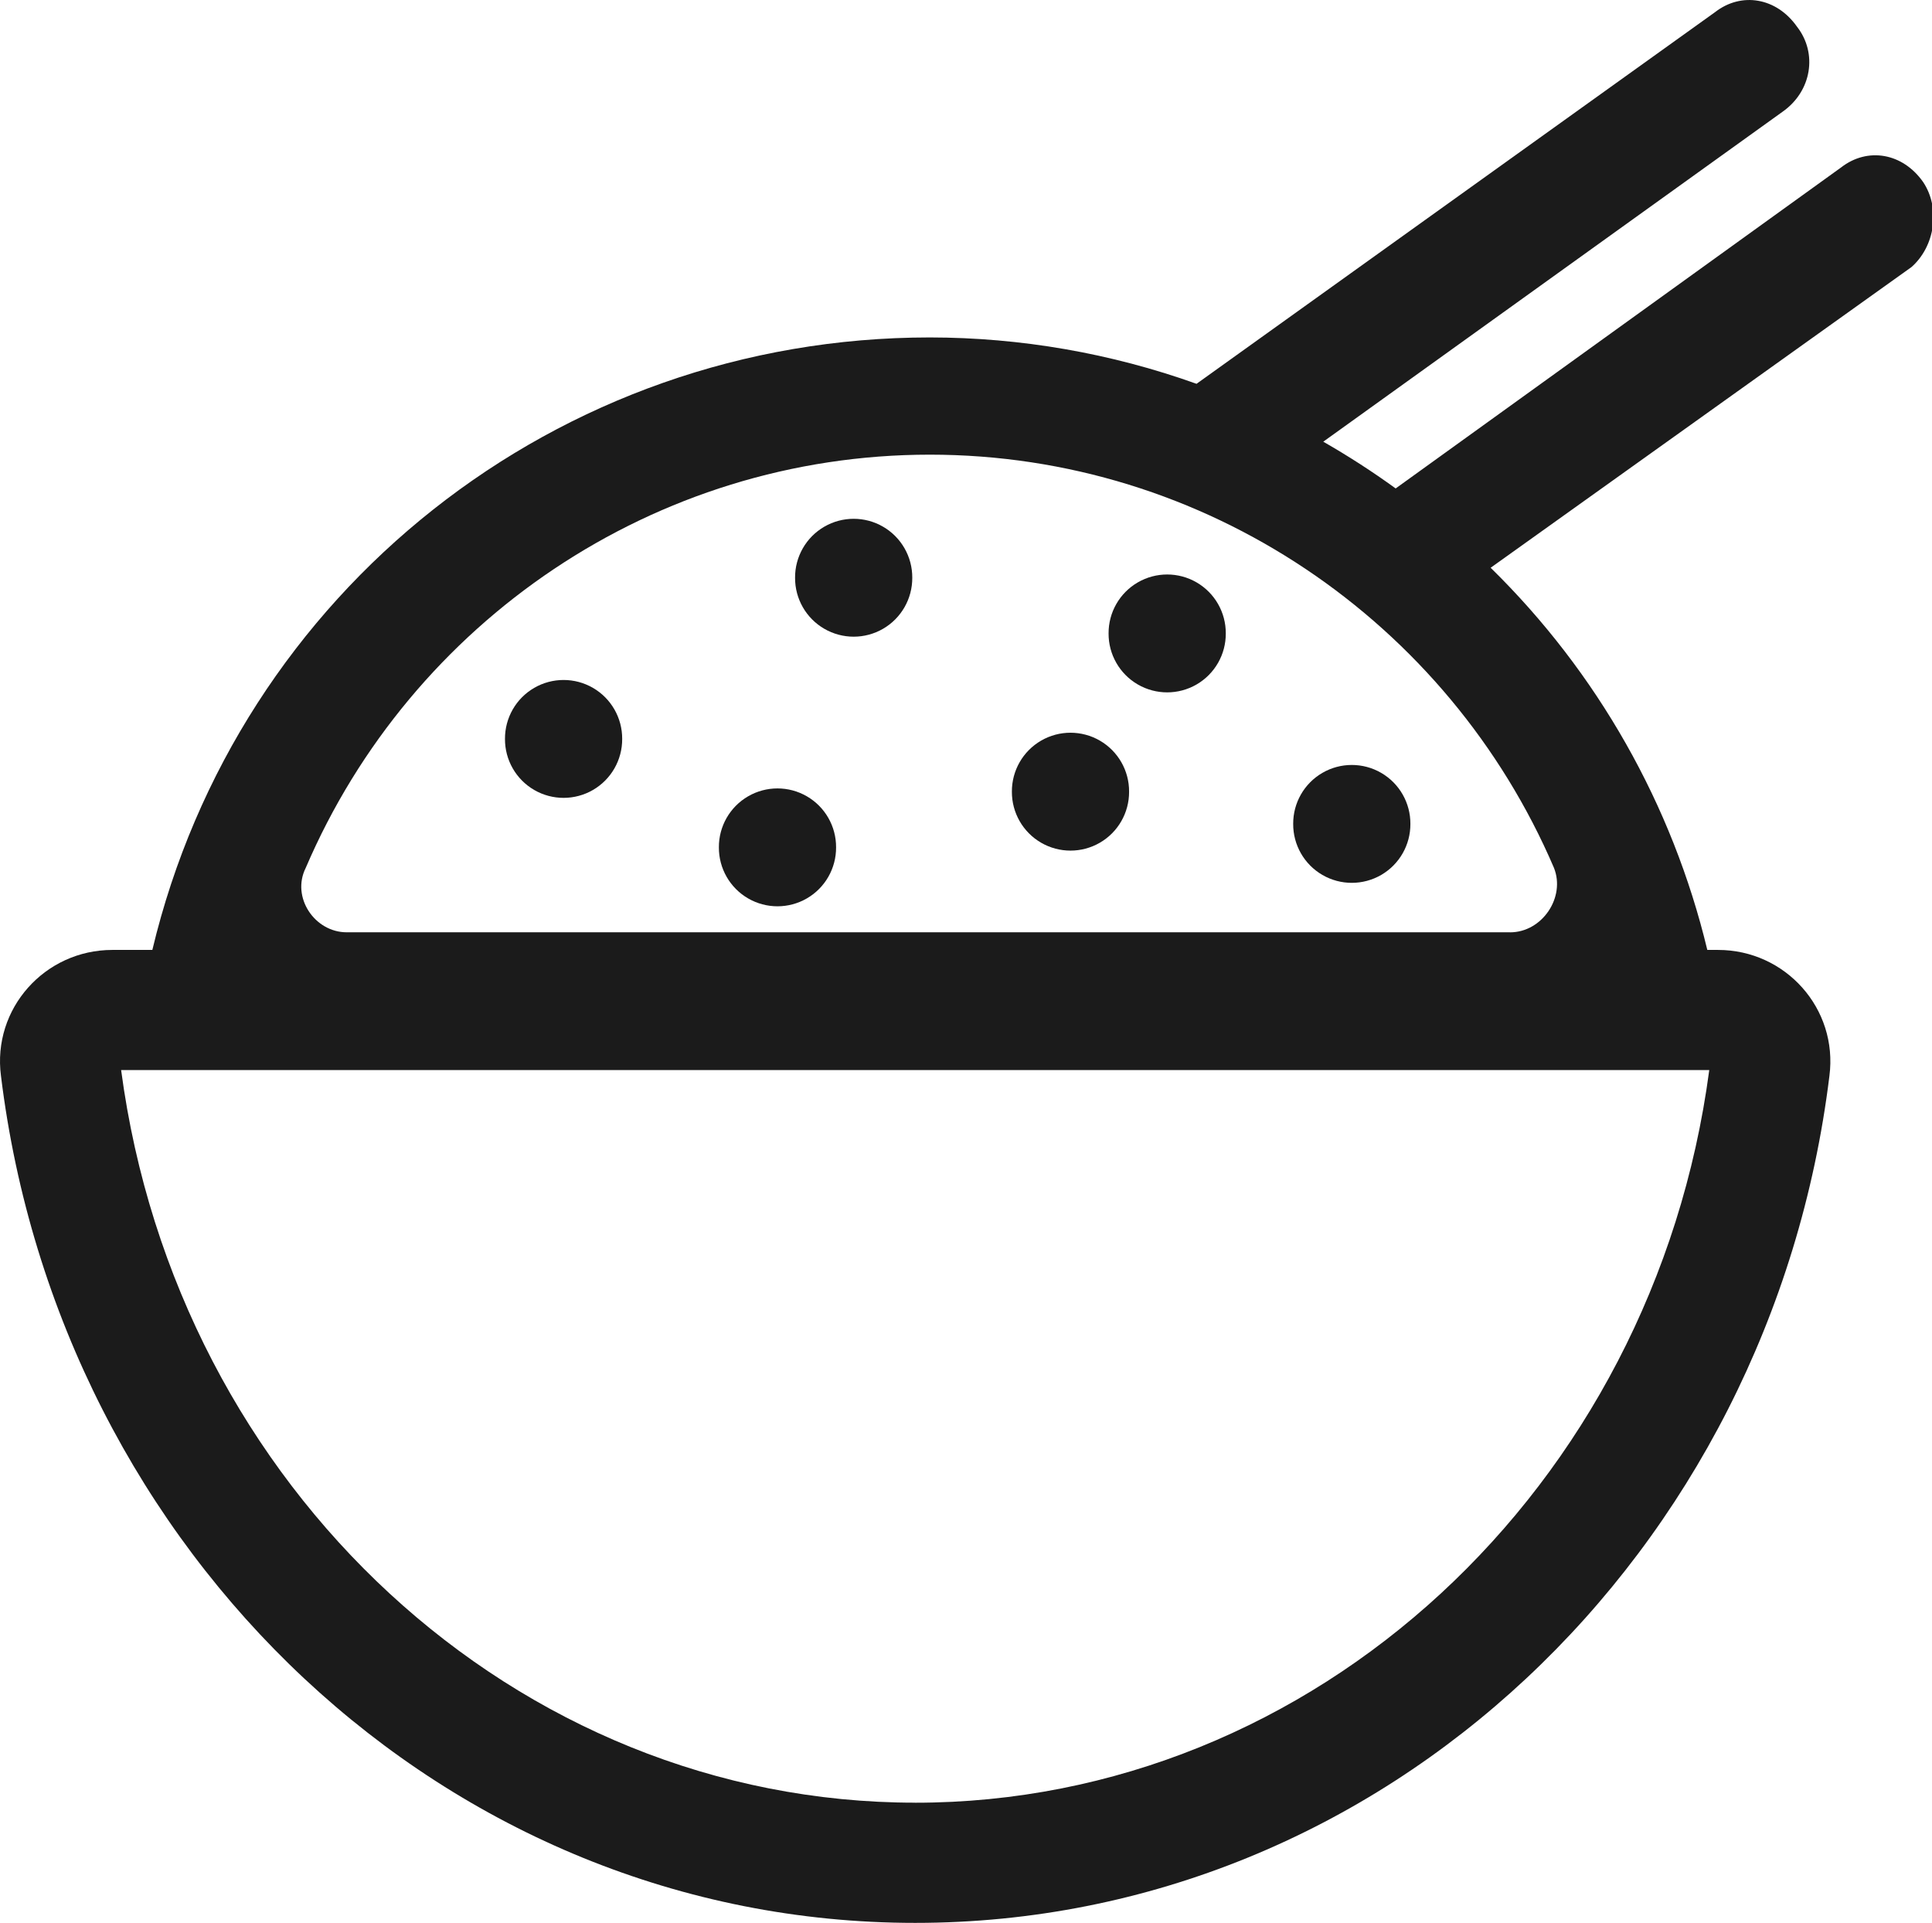
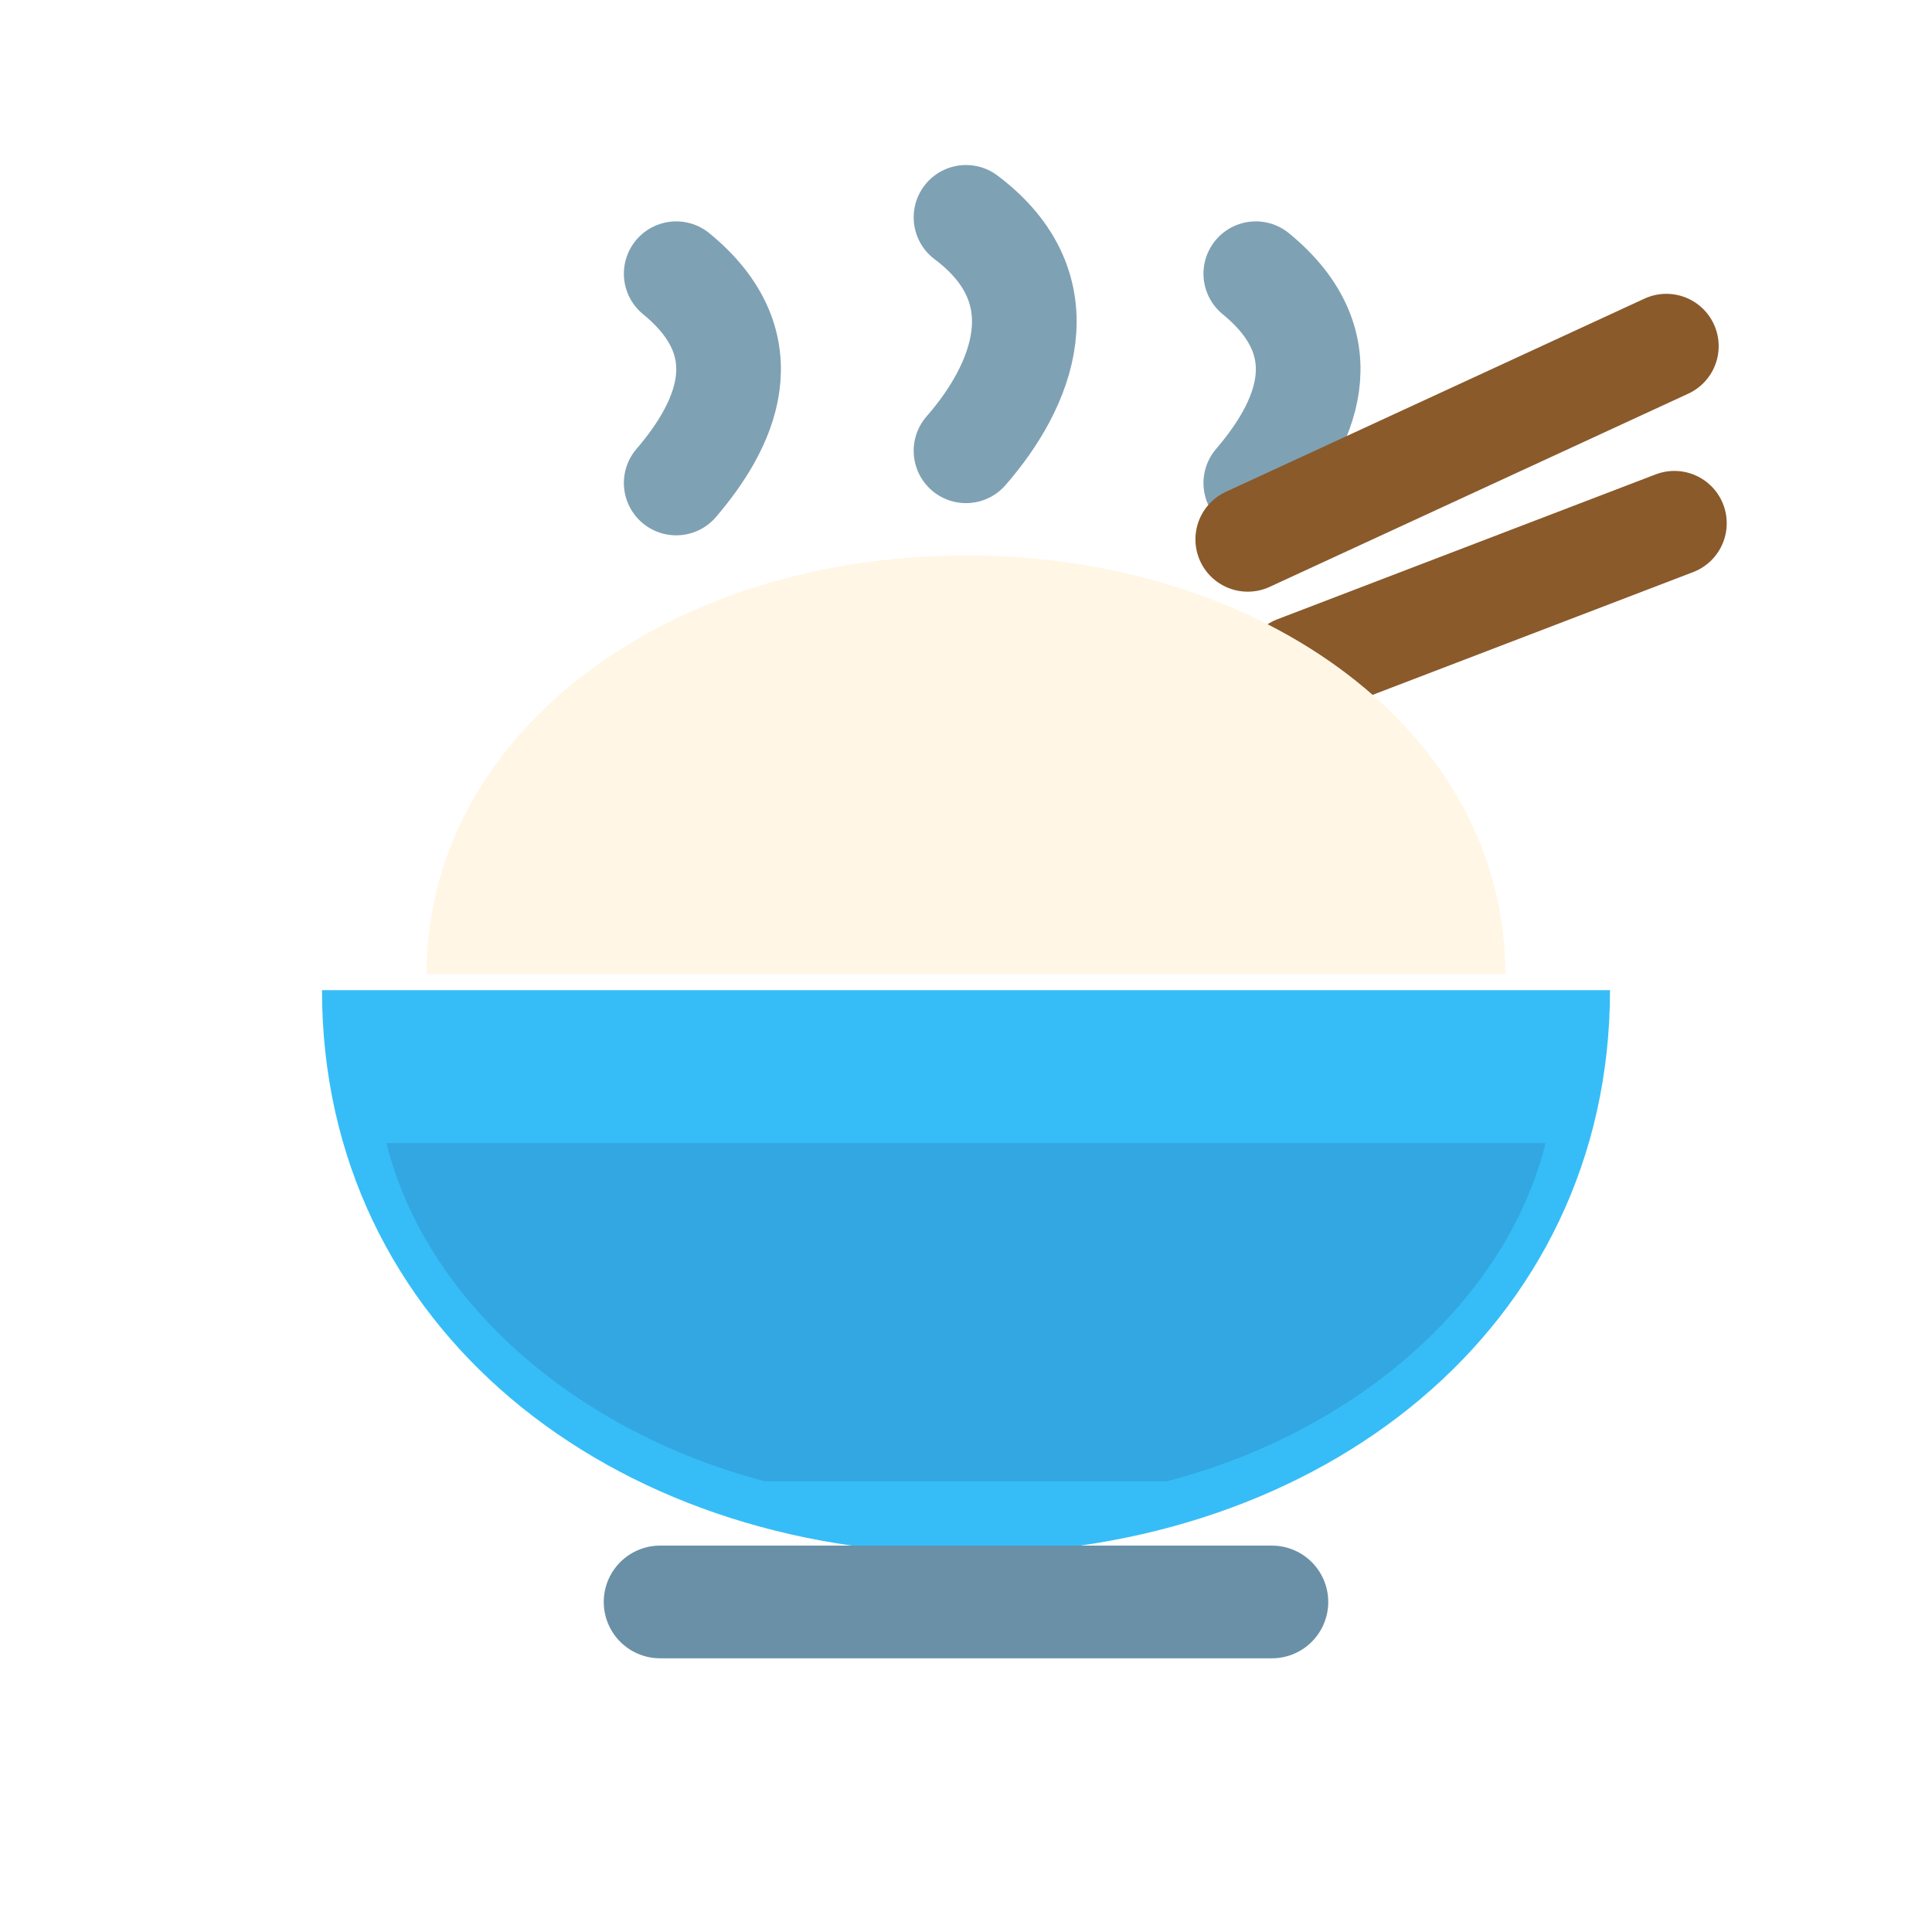
- <svg xmlns="http://www.w3.org/2000/svg" t="1793810395916" class="icon" viewBox="0 0 1029 1024" version="1.1" p-id="5780" width="200.977" height="200">
-   <path d="M300.17 393.501m-31.212 0a31.212 31.212 0 1 0 62.423 0 31.212 31.212 0 1 0-62.423 0Z" fill="#1B1B1B" p-id="5781" />
-   <path d="M454.673 307.667m-31.212 0a31.212 31.212 0 1 0 62.423 0 31.212 31.212 0 1 0-62.423 0Z" fill="#1B1B1B" p-id="5782" />
-   <path d="M719.977 438.757m-31.212 0a31.212 31.212 0 1 0 62.423 0 31.212 31.212 0 1 0-62.423 0Z" fill="#1B1B1B" p-id="5783" />
-   <path d="M570.152 421.591m-31.212 0a31.212 31.212 0 1 0 62.423 0 31.212 31.212 0 1 0-62.423 0Z" fill="#1B1B1B" p-id="5784" />
-   <path d="M414.094 451.247m-31.212 0a31.212 31.212 0 1 0 62.423 0 31.212 31.212 0 1 0-62.423 0Z" fill="#1B1B1B" p-id="5785" />
-   <path d="M621.653 337.323m-31.212 0a31.212 31.212 0 1 0 62.423 0 31.212 31.212 0 1 0-62.423 0Z" fill="#1B1B1B" p-id="5786" />
-   <path d="M1018.048 142.242c12.489-10.968 15.611-31.212 6.245-45.279-10.922-15.6-29.645-18.722-43.701-7.8L743.343 260.112a428.51 428.51 0 0 0-38.554-24.898L949.38 59.53c15.611-10.922 18.734-31.189 7.766-45.256-10.934-15.6-29.656-18.722-43.701-7.8L637.287 204.391A422.666 422.666 0 0 0 495.24 179.698c-198.478 0-368.614 135.494-414.099 326.172H59.833c-35.901 0-64.047 31.212-59.312 67.112 31.212 254.382 237.238 451.018 486.919 451.018s455.707-196.636 486.919-451.018c4.678-35.901-23.412-67.112-59.312-67.112h-5.718a423.626 423.626 0 0 0-115.399-203.521z m-530.608 817.745c-212.248 0-393.273-166.98-422.929-390.15h845.857c-29.656 223.193-210.681 390.173-422.929 390.173z m316.805-463.507H184.68c-17.155 0-29.656-18.722-21.845-34.311C219.014 331.078 348.549 242.121 495.24 242.121s276.238 88.957 332.416 220.048c6.245 15.646-6.245 34.334-23.412 34.334z" fill="#1B1B1B" p-id="5787" />
+ <svg xmlns="http://www.w3.org/2000/svg" viewBox="0 0 24 24" width="24" height="24">
+   <path d="M8.4 3.4c1.1.9.6 1.9 0 2.6M12 2.7c1.2.9.7 2.1 0 2.9M15.6 3.4c1.1.9.6 1.9 0 2.6" fill="none" stroke="#6990A7" stroke-width="1.3" stroke-linecap="round" opacity=".85" />
+   <path d="M15.5 6.7 20.7 4.3M16.1 8.3 20.8 6.5" fill="none" stroke="#8A5A2B" stroke-width="1.3" stroke-linecap="round" />
+   <path d="M5.3 12.1c0-3 3-5.2 6.7-5.2s6.7 2.2 6.7 5.2Z" fill="#FFF6E6" />
+   <path d="M4 12.3h16c0 4.2-3.6 7-8 7s-8-2.8-8-7Z" fill="#36BDF7" />
+   <path d="M4.8 14.2h14.4c-.5 2-2.4 3.6-4.7 4.2H9.5c-2.3-.6-4.2-2.2-4.7-4.2Z" fill="#2F9BD6" opacity=".65" />
+   <path d="M8.2 19.9h7.6" fill="none" stroke="#6990A7" stroke-width="1.4" stroke-linecap="round" />
</svg>
